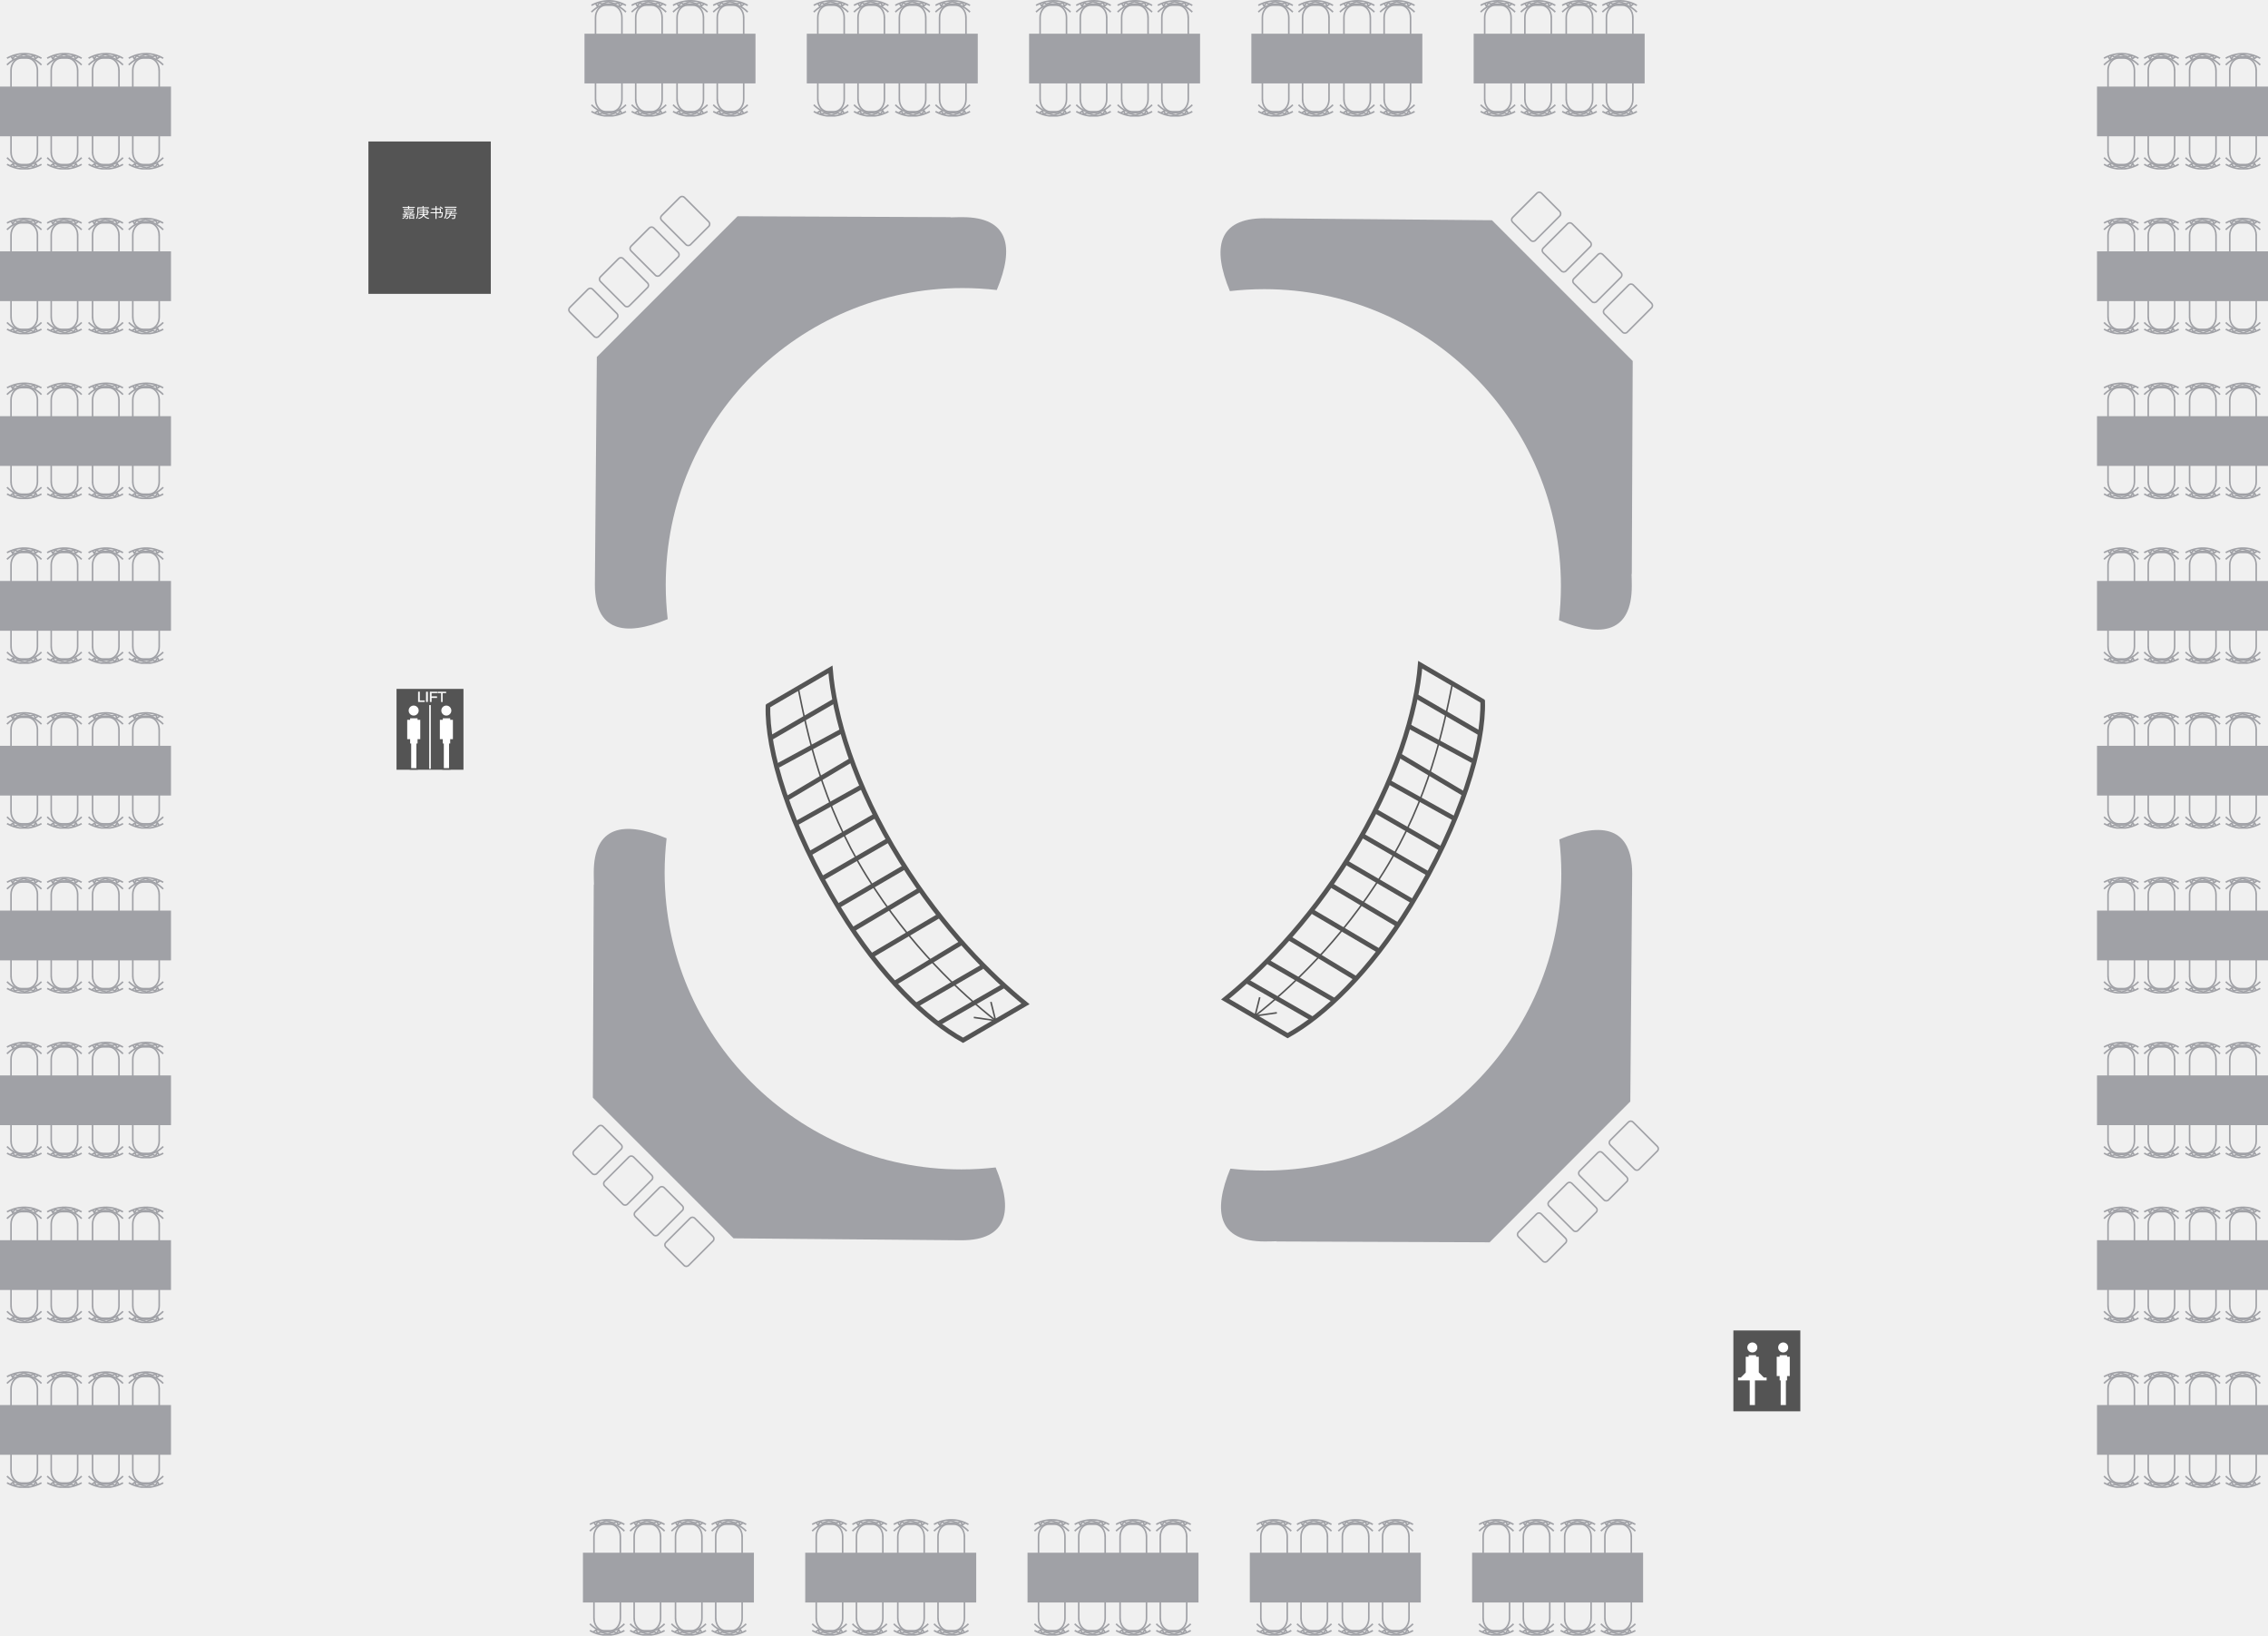
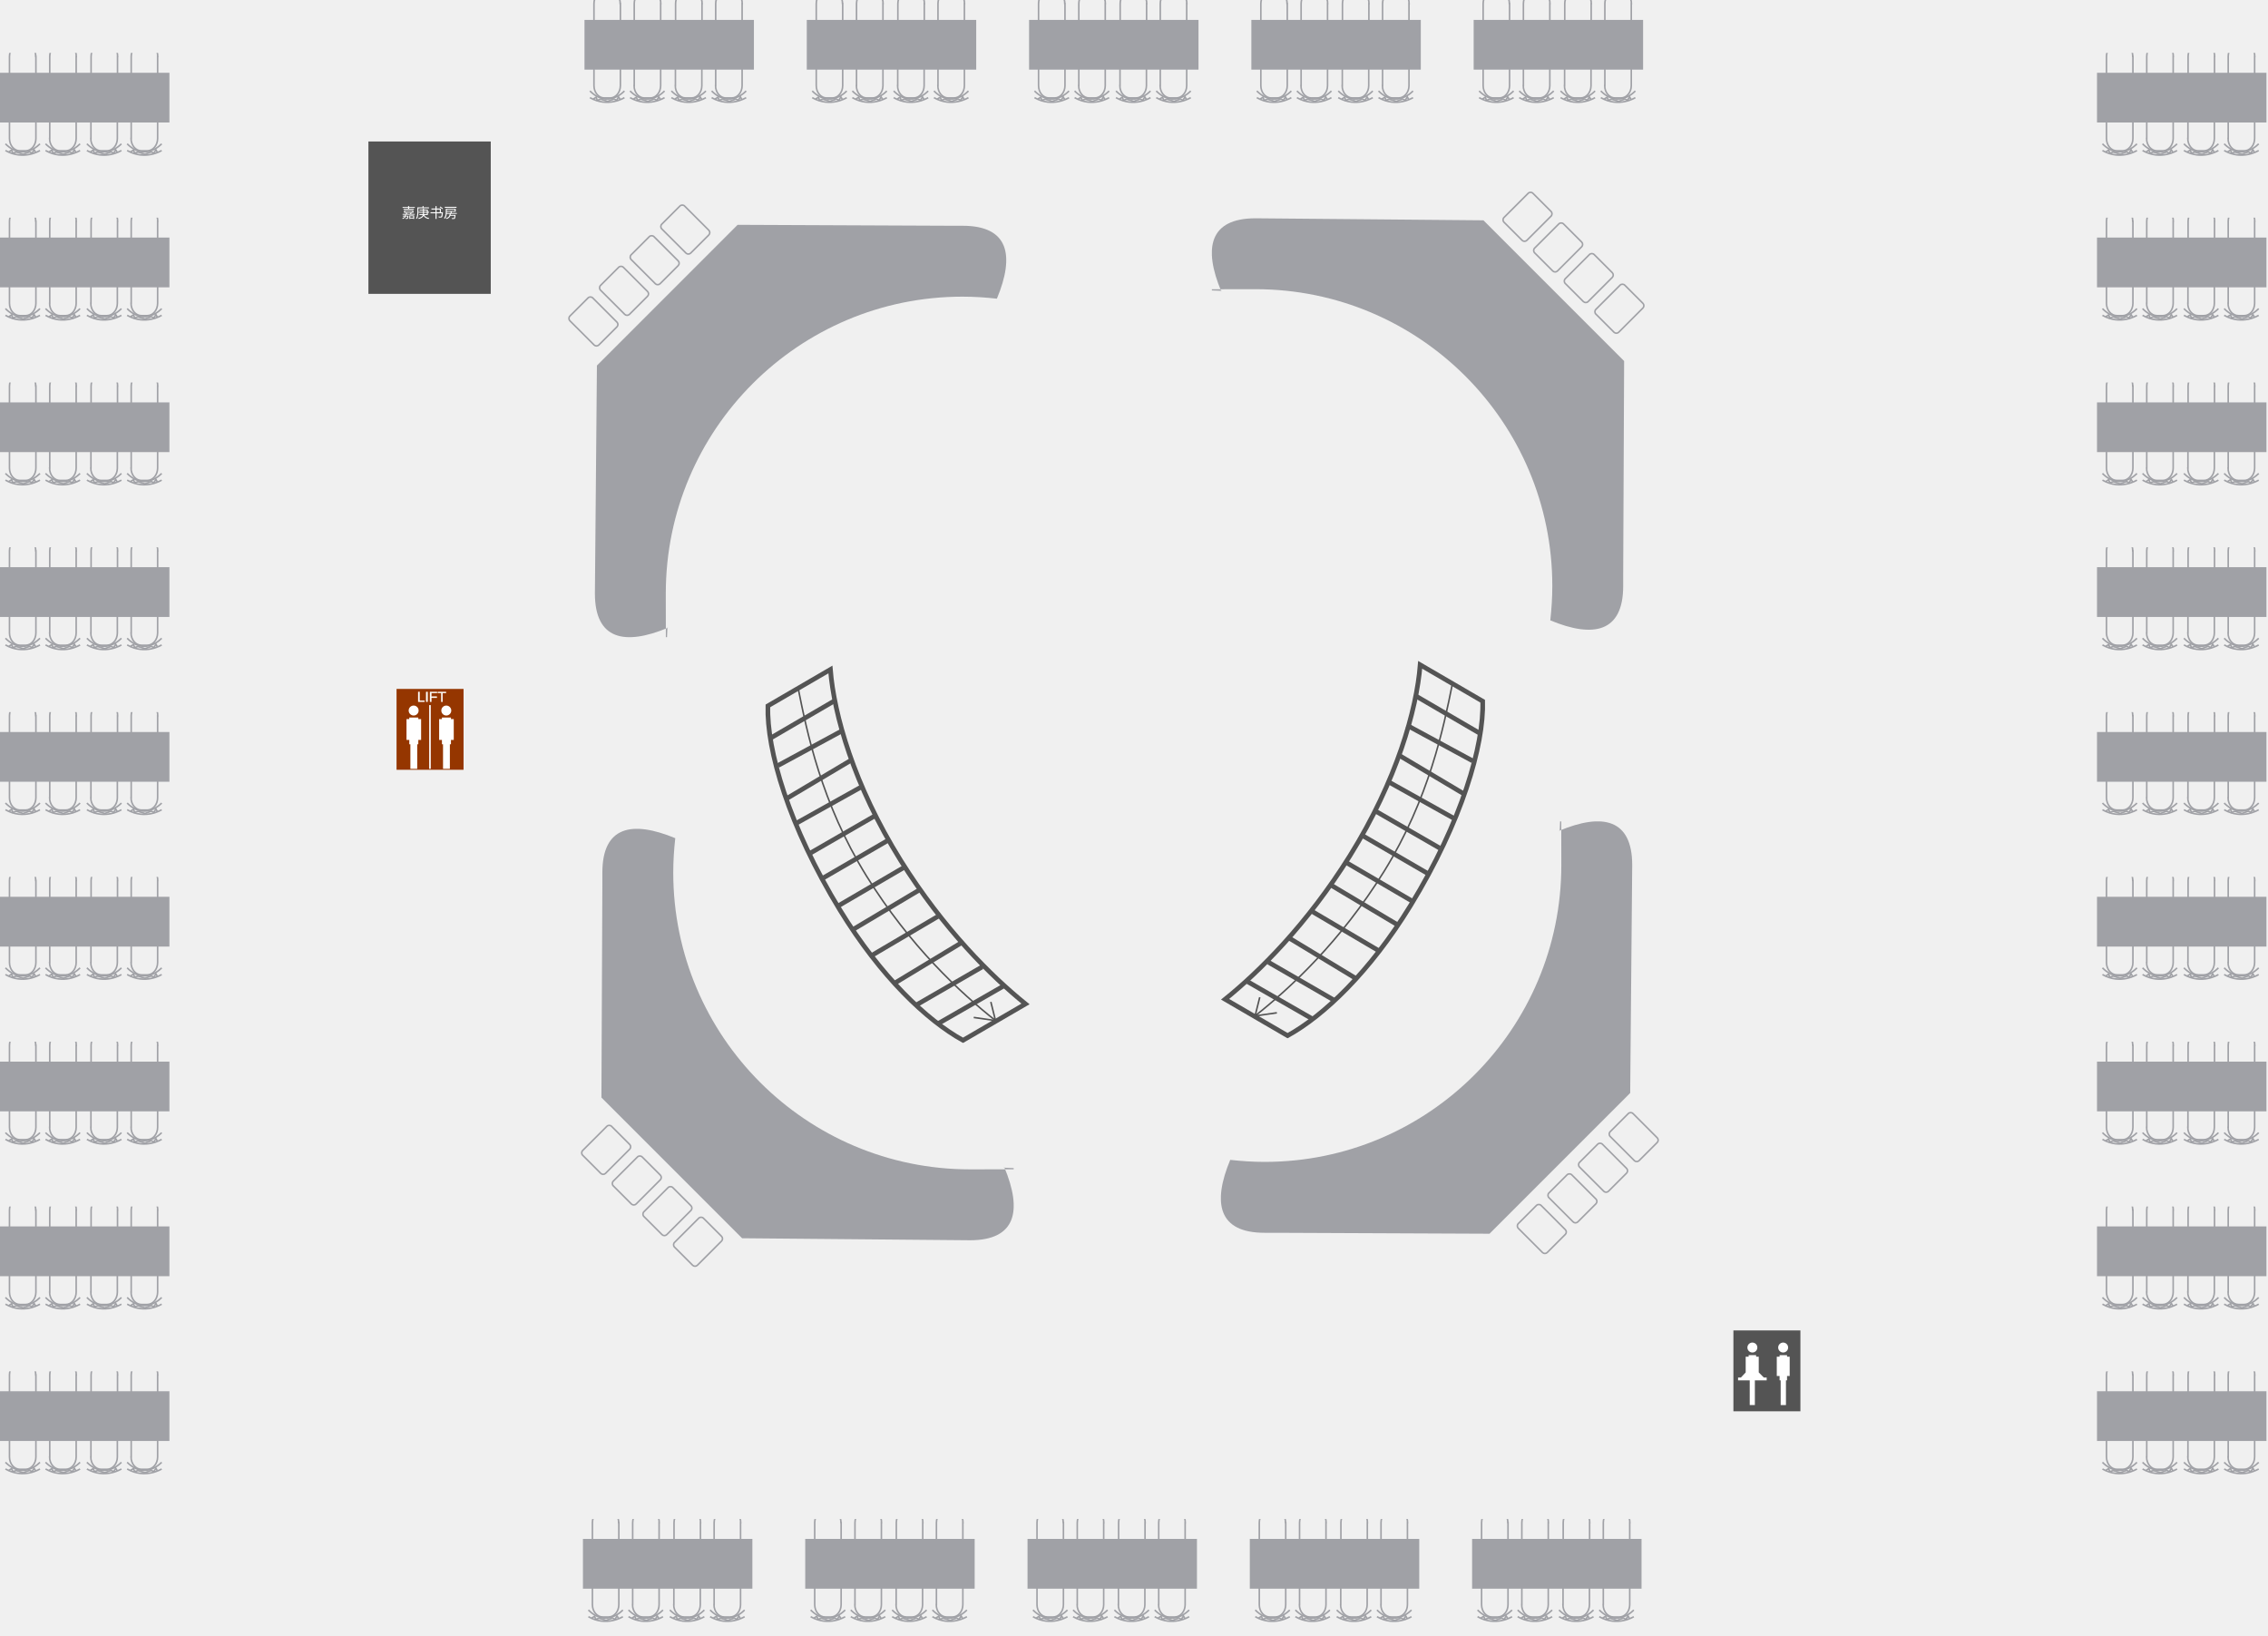
- <svg xmlns="http://www.w3.org/2000/svg" xmlns:xlink="http://www.w3.org/1999/xlink" id="_图层_1" data-name="图层 1" viewBox="0 0 1459 1052">
+ <svg xmlns="http://www.w3.org/2000/svg" xmlns:xlink="http://www.w3.org/1999/xlink" id="_图层_1" data-name=" 图层 1" version="1.1" viewBox="0 0 1459 1052">
  <defs>
    <style>
      .cls-1 {
+         clip-path: url(#clippath-20);
+       }
+ 
+       .cls-2 {
+         clip-path: url(#clippath-11);
+       }
+ 
+       .cls-3 {
+         clip-path: url(#clippath-16);
+       }
+ 
+       .cls-4 {
        fill: #545454;
      }

-       .cls-1, .cls-2, .cls-3 {
+       .cls-4, .cls-5, .cls-6, .cls-7, .cls-8 {
        stroke-width: 0px;
      }

-       .cls-4 {
+       .cls-9 {
+         clip-path: url(#clippath-2);
+       }
+ 
+       .cls-10 {
+         clip-path: url(#clippath-13);
+       }
+ 
+       .cls-11, .cls-12, .cls-13, .cls-14, .cls-15, .cls-16 {
+         isolation: isolate;
+       }
+ 
+       .cls-17 {
        stroke: #a0a1a6;
      }

-       .cls-4, .cls-5, .cls-6, .cls-7, .cls-8, .cls-9 {
+       .cls-17, .cls-7, .cls-18, .cls-12, .cls-19, .cls-20, .cls-15 {
+         fill: none;
+       }
+ 
+       .cls-17, .cls-18, .cls-12, .cls-19, .cls-20, .cls-21, .cls-15 {
        stroke-miterlimit: 10;
      }

-       .cls-4, .cls-6, .cls-7, .cls-8 {
-         fill: none;
+       .cls-22 {
+         clip-path: url(#clippath-25);
      }

      .cls-5 {
+         fill: #a0a1a6;
+       }
+ 
+       .cls-23 {
+         clip-path: url(#clippath-15);
+       }
+ 
+       .cls-6 {
+         fill: #953600;
+       }
+ 
+       .cls-24 {
+         clip-path: url(#clippath-6);
+       }
+ 
+       .cls-25 {
+         clip-path: url(#clippath-26);
+       }
+ 
+       .cls-26 {
+         clip-path: url(#clippath-7);
+       }
+ 
+       .cls-27 {
+         clip-path: url(#clippath-21);
+       }
+ 
+       .cls-28 {
+         clip-path: url(#clippath-1);
+       }
+ 
+       .cls-29 {
+         clip-path: url(#clippath-4);
+       }
+ 
+       .cls-30 {
+         clip-path: url(#clippath-27);
+       }
+ 
+       .cls-18, .cls-12, .cls-15 {
+         stroke: #fff;
+       }
+ 
+       .cls-12, .cls-13, .cls-14, .cls-15 {
        font-family: ArialMT, Arial;
        font-size: 9.1px;
-         stroke-width: .25px;
-       }
- 
-       .cls-5, .cls-10, .cls-9, .cls-3 {
+       }
+ 
+       .cls-12, .cls-15 {
+         stroke-width: .2px;
+       }
+ 
+       .cls-31 {
+         clip-path: url(#clippath-12);
+       }
+ 
+       .cls-13, .cls-14, .cls-21, .cls-8, .cls-16 {
        fill: #fff;
      }

-       .cls-5, .cls-6 {
-         stroke: #fff;
-       }
- 
-       .cls-2 {
-         fill: #a0a1a6;
-       }
- 
-       .cls-10 {
+       .cls-13, .cls-15 {
+         letter-spacing: 0em;
+       }
+ 
+       .cls-19 {
+         stroke-width: 3px;
+       }
+ 
+       .cls-19, .cls-20, .cls-21 {
+         stroke: #545454;
+       }
+ 
+       .cls-32 {
+         clip-path: url(#clippath-24);
+       }
+ 
+       .cls-33 {
+         clip-path: url(#clippath-22);
+       }
+ 
+       .cls-34 {
+         clip-path: url(#clippath-9);
+       }
+ 
+       .cls-35 {
+         clip-path: url(#clippath);
+       }
+ 
+       .cls-36 {
+         clip-path: url(#clippath-19);
+       }
+ 
+       .cls-37 {
+         clip-path: url(#clippath-3);
+       }
+ 
+       .cls-38 {
+         clip-path: url(#clippath-8);
+       }
+ 
+       .cls-39 {
+         clip-path: url(#clippath-29);
+       }
+ 
+       .cls-40 {
+         clip-path: url(#clippath-18);
+       }
+ 
+       .cls-41 {
+         clip-path: url(#clippath-14);
+       }
+ 
+       .cls-42 {
+         clip-path: url(#clippath-17);
+       }
+ 
+       .cls-43 {
+         clip-path: url(#clippath-5);
+       }
+ 
+       .cls-16 {
        font-family: AdobeSongStd-Light-GBpc-EUC-H, 'Adobe Song Std';
        font-size: 9px;
        font-weight: 300;
      }

-       .cls-7 {
-         stroke-width: 3px;
-       }
- 
-       .cls-7, .cls-8, .cls-9 {
-         stroke: #545454;
-       }
- 
-       .cls-11 {
-         letter-spacing: -.02em;
+       .cls-44 {
+         clip-path: url(#clippath-10);
+       }
+ 
+       .cls-45 {
+         clip-path: url(#clippath-23);
+       }
+ 
+       .cls-46 {
+         clip-path: url(#clippath-28);
      }
    </style>
-     <symbol id="_新建符号" data-name="新建符号" viewBox="0 0 169.8 242.74">
+     <symbol id="_新建符号" data-name=" 新建符号" viewBox="0 0 169.8 242.7">
      <g>
        <g>
          <g>
-             <path class="cls-7" d="M168.26,216.81l-40.17,23.43c-2.27-28.94-14.98-74.31-45.23-122.84C55.24,73.09,24.48,42.82,2.63,25.15,16.02,17.34,29.41,9.53,42.8,1.72c23.17,12.81,52.92,40.87,79.07,83.67,33.07,54.14,47.28,103.32,46.4,131.41Z" />
-             <line class="cls-7" x1="124.87" y1="220.4" x2="166.37" y2="196.26" />
-             <line class="cls-7" x1="119.6" y1="201.32" x2="161.87" y2="178.4" />
-             <line class="cls-7" x1="114.19" y1="182.25" x2="155.87" y2="157.4" />
-             <line class="cls-7" x1="106.87" y1="165.4" x2="149.87" y2="141.4" />
-             <line class="cls-7" x1="98.87" y1="146.4" x2="140.69" y2="122.3" />
-             <line class="cls-7" x1="90.87" y1="130.4" x2="132.63" y2="106.25" />
-             <line class="cls-7" x1="79.87" y1="113.4" x2="123.15" y2="88.11" />
-             <line class="cls-7" x1="70.87" y1="98.4" x2="113.66" y2="72.98" />
-             <line class="cls-7" x1="58.87" y1="81.4" x2="101.45" y2="56.31" />
-             <line class="cls-7" x1="43.87" y1="64.4" x2="86.87" y2="38.4" />
-             <line class="cls-7" x1="30.46" y1="48.97" x2="72.87" y2="24.4" />
-             <line class="cls-7" x1="17.05" y1="36.47" x2="58.87" y2="12.4" />
-           </g>
-           <path class="cls-8" d="M148.87,228.4c-5.69-28.4-15.03-74.25-44-121C76.8,62.1,44.29,32.11,21.87,14.4l3,12" />
+             <path class="cls-19" d="M168.3,25.9L128.1,2.5c-2.3,28.9-15,74.3-45.2,122.8C55.2,169.6,24.5,199.9,2.6,217.6c13.4,7.8,26.8,15.6,40.2,23.4,23.2-12.8,52.9-40.9,79.1-83.7,33.1-54.1,47.3-103.3,46.4-131.4h0Z" />
+             <line class="cls-19" x1="124.9" y1="22.3" x2="166.4" y2="46.5" />
+             <line class="cls-19" x1="119.6" y1="41.4" x2="161.9" y2="64.3" />
+             <line class="cls-19" x1="114.2" y1="60.5" x2="155.9" y2="85.3" />
+             <line class="cls-19" x1="106.9" y1="77.3" x2="149.9" y2="101.3" />
+             <line class="cls-19" x1="98.9" y1="96.3" x2="140.7" y2="120.4" />
+             <line class="cls-19" x1="90.9" y1="112.3" x2="132.6" y2="136.5" />
+             <line class="cls-19" x1="79.9" y1="129.3" x2="123.2" y2="154.6" />
+             <line class="cls-19" x1="70.9" y1="144.3" x2="113.7" y2="169.8" />
+             <line class="cls-19" x1="58.9" y1="161.3" x2="101.5" y2="186.4" />
+             <line class="cls-19" x1="43.9" y1="178.3" x2="86.9" y2="204.3" />
+             <line class="cls-19" x1="30.5" y1="193.8" x2="72.9" y2="218.3" />
+             <line class="cls-19" x1="17.1" y1="206.3" x2="58.9" y2="230.3" />
+           </g>
+           <path class="cls-20" d="M148.9,14.3c-5.7,28.4-15,74.2-44,121-28.1,45.3-60.6,75.3-83,93l3-12" />
        </g>
-         <line class="cls-8" x1="35.87" y1="16.4" x2="21.87" y2="14.4" />
+         <line class="cls-20" x1="35.9" y1="226.3" x2="21.9" y2="228.3" />
      </g>
    </symbol>
-     <symbol id="_新建符号_1" data-name="新建符号 1" viewBox="0 0 278.41 281.85">
+     <symbol id="_新建符号_1" data-name=" 新建符号 1" viewBox="0 0 278.4 281.8">
      <g>
-         <path class="cls-2" d="M264.59,246.22l-.15-.3c.11,2.59.15,5.21.15,7.83,0,29.71-19.03,33.66-46.86,22.06.81-7.24,1.26-14.6,1.26-22.06,0-105.42-85.47-190.9-190.89-190.9-7.46,0-14.82.44-22.06,1.26C-5.56,36.29-1.61,17.26,28.1,17.26l146.55,1.26,90.53,90.53-.59,137.17Z" />
-         <path class="cls-4" d="M199.6,31.45l-11.7-11.7c-.83-.83-.83-2.17,0-2.99l15.63-15.63c.83-.83,2.17-.83,2.99,0l11.7,11.7c.83.83.83,2.17,0,2.99l-15.63,15.63c-.83.83-2.17.83-2.99,0Z" />
-         <path class="cls-4" d="M219.29,51.14l-11.7-11.7c-.83-.83-.83-2.17,0-2.99l15.63-15.63c.83-.83,2.17-.83,2.99,0l11.7,11.7c.83.83.83,2.17,0,2.99l-15.63,15.63c-.83.83-2.17.83-2.99,0Z" />
-         <path class="cls-4" d="M238.97,70.83l-11.7-11.7c-.83-.83-.83-2.17,0-2.99l15.63-15.63c.83-.83,2.17-.83,2.99,0l11.7,11.7c.83.83.83,2.17,0,2.99l-15.63,15.63c-.83.83-2.17.83-2.99,0Z" />
-         <path class="cls-4" d="M258.66,90.51l-11.7-11.7c-.83-.83-.83-2.17,0-2.99l15.63-15.63c.83-.83,2.17-.83,2.99,0l11.7,11.7c.83.83.83,2.17,0,2.99l-15.63,15.63c-.83.83-2.17.83-2.99,0Z" />
+         <path class="cls-5" d="M264.6,35.6v.3c0-2.6,0-5.2,0-7.8,0-29.7-19-33.7-46.9-22.1.8,7.2,1.3,14.6,1.3,22.1,0,105.4-85.5,190.9-190.9,190.9s-14.8-.4-22.1-1.3c-11.6,27.8-7.6,46.9,22.1,46.9l146.6-1.3,90.5-90.5-.6-137.2Z" />
+         <path class="cls-17" d="M199.6,250.4l-11.7,11.7c-.8.8-.8,2.2,0,3l15.6,15.6c.8.8,2.2.8,3,0l11.7-11.7c.8-.8.8-2.2,0-3l-15.6-15.6c-.8-.8-2.2-.8-3,0Z" />
+         <path class="cls-17" d="M219.3,230.7l-11.7,11.7c-.8.8-.8,2.2,0,3l15.6,15.6c.8.8,2.2.8,3,0l11.7-11.7c.8-.8.8-2.2,0-3l-15.6-15.6c-.8-.8-2.2-.8-3,0Z" />
+         <path class="cls-17" d="M239,211l-11.7,11.7c-.8.8-.8,2.2,0,3l15.6,15.6c.8.8,2.2.8,3,0l11.7-11.7c.8-.8.8-2.2,0-3l-15.6-15.6c-.8-.8-2.2-.8-3,0h0Z" />
+         <path class="cls-17" d="M258.7,191.3l-11.7,11.7c-.8.8-.8,2.2,0,3l15.6,15.6c.8.8,2.2.8,3,0l11.7-11.7c.8-.8.8-2.2,0-3l-15.6-15.6c-.8-.8-2.2-.8-3,0Z" />
      </g>
    </symbol>
-     <symbol id="_新建符号_2" data-name="新建符号 2" viewBox="0 0 110 75">
-       <use width="110" height="75.17" transform="" xlink:href="#_桌椅" />
+     <symbol id="_新建符号_2" data-name=" 新建符号 2" viewBox="0 0 110 75.2">
+       <use width="110" height="75.2" xlink:href="#_桌椅" />
    </symbol>
-     <symbol id="_桌椅" data-name="桌椅" viewBox="0 0 110 75.17">
+     <symbol id="_桌椅" data-name=" 桌椅" viewBox="0 0 110 75.2">
      <g>
        <g>
          <g>
-             <path class="cls-4" d="M24.08,11.2v11.47H7.09v-11.47c0-4.35,2.98-7.88,6.65-7.88h3.69c3.67,0,6.65,3.53,6.65,7.88Z" />
-             <path class="cls-4" d="M4.5,3.46s10.46-6.65,22.17,0" />
-             <path class="cls-4" d="M4.5,7.76s10.46-11.71,22.17,0" />
-             <polyline class="cls-4" points="7.25 2.39 8.24 4.05 9.47 1.79 11.22 2.62 15.21 1.08 19.71 2.47 21.94 1.81 22.64 3.83 24.46 2.56" />
-           </g>
-           <g>
-             <path class="cls-4" d="M49.95,11.2v11.47h-17v-11.47c0-4.35,2.98-7.88,6.65-7.88h3.69c3.67,0,6.65,3.53,6.65,7.88Z" />
-             <path class="cls-4" d="M30.36,3.46s10.46-6.65,22.17,0" />
-             <path class="cls-4" d="M30.36,7.76s10.46-11.71,22.17,0" />
-             <polyline class="cls-4" points="33.11 2.39 34.1 4.05 35.34 1.79 37.08 2.62 41.08 1.08 45.58 2.47 47.81 1.81 48.5 3.83 50.33 2.56" />
-           </g>
-           <g>
-             <path class="cls-4" d="M76.55,11.2v11.47h-17v-11.47c0-4.35,2.98-7.88,6.65-7.88h3.69c3.67,0,6.65,3.53,6.65,7.88Z" />
-             <path class="cls-4" d="M56.97,3.46s10.46-6.65,22.17,0" />
-             <path class="cls-4" d="M56.97,7.76s10.46-11.71,22.17,0" />
-             <polyline class="cls-4" points="59.72 2.39 60.71 4.05 61.94 1.79 63.69 2.62 67.68 1.08 72.18 2.47 74.41 1.81 75.11 3.83 76.93 2.56" />
-           </g>
-           <g>
-             <path class="cls-4" d="M102.41,11.2v11.47h-17v-11.47c0-4.35,2.98-7.88,6.65-7.88h3.69c3.67,0,6.65,3.53,6.65,7.88Z" />
-             <path class="cls-4" d="M82.83,3.46s10.46-6.65,22.17,0" />
-             <path class="cls-4" d="M82.83,7.76s10.46-11.71,22.17,0" />
-             <polyline class="cls-4" points="85.58 2.39 86.57 4.05 87.8 1.79 89.55 2.62 93.55 1.08 98.04 2.47 100.27 1.81 100.97 3.83 102.79 2.56" />
+             <path class="cls-17" d="M24.1,64v-11.5H7.1v11.5c0,4.3,3,7.9,6.6,7.9h3.7c3.7,0,6.6-3.5,6.6-7.9Z" />
+             <path class="cls-17" d="M4.5,71.7s10.5,6.7,22.2,0" />
+             <path class="cls-17" d="M4.5,67.4s10.5,11.7,22.2,0" />
+             <polyline class="cls-17" points="7.2 72.8 8.2 71.1 9.5 73.4 11.2 72.5 15.2 74.1 19.7 72.7 21.9 73.4 22.6 71.3 24.5 72.6" />
+           </g>
+           <g>
+             <path class="cls-17" d="M50,64v-11.5h-17v11.5c0,4.3,3,7.9,6.7,7.9h3.7c3.7,0,6.7-3.5,6.7-7.9h0Z" />
+             <path class="cls-17" d="M30.4,71.7s10.5,6.7,22.2,0" />
+             <path class="cls-17" d="M30.4,67.4s10.5,11.7,22.2,0" />
+             <polyline class="cls-17" points="33.1 72.8 34.1 71.1 35.3 73.4 37.1 72.5 41.1 74.1 45.6 72.7 47.8 73.4 48.5 71.3 50.3 72.6" />
+           </g>
+           <g>
+             <path class="cls-17" d="M76.6,64v-11.5h-17v11.5c0,4.3,3,7.9,6.7,7.9h3.7c3.7,0,6.7-3.5,6.7-7.9h0Z" />
+             <path class="cls-17" d="M57,71.7s10.5,6.7,22.2,0" />
+             <path class="cls-17" d="M57,67.4s10.5,11.7,22.2,0" />
+             <polyline class="cls-17" points="59.7 72.8 60.7 71.1 61.9 73.4 63.7 72.5 67.7 74.1 72.2 72.7 74.4 73.4 75.1 71.3 76.9 72.6" />
+           </g>
+           <g>
+             <path class="cls-17" d="M102.4,64v-11.5h-17v11.5c0,4.3,3,7.9,6.7,7.9h3.7c3.7,0,6.7-3.5,6.7-7.9h0Z" />
+             <path class="cls-17" d="M82.8,71.7s10.5,6.7,22.2,0" />
+             <path class="cls-17" d="M82.8,67.4s10.5,11.7,22.2,0" />
+             <polyline class="cls-17" points="85.6 72.8 86.6 71.1 87.8 73.4 89.6 72.5 93.6 74.1 98 72.7 100.3 73.4 101 71.3 102.8 72.6" />
          </g>
        </g>
        <g>
          <g>
-             <path class="cls-4" d="M85.42,63.97v-11.47s17,0,17,0v11.47c0,4.35-2.98,7.88-6.65,7.88h-3.69c-3.67,0-6.65-3.53-6.65-7.88Z" />
-             <path class="cls-4" d="M105,71.71s-10.46,6.65-22.17,0" />
-             <path class="cls-4" d="M105,67.41s-10.46,11.71-22.17,0" />
-             <polyline class="cls-4" points="102.25 72.78 101.26 71.12 100.03 73.38 98.28 72.55 94.29 74.09 89.79 72.7 87.56 73.35 86.86 71.34 85.04 72.61" />
-           </g>
-           <g>
-             <path class="cls-4" d="M59.55,63.97v-11.47s17,0,17,0v11.47c0,4.35-2.98,7.88-6.65,7.88h-3.69c-3.67,0-6.65-3.53-6.65-7.88Z" />
-             <path class="cls-4" d="M79.14,71.71s-10.46,6.65-22.17,0" />
-             <path class="cls-4" d="M79.14,67.41s-10.46,11.71-22.17,0" />
-             <polyline class="cls-4" points="76.39 72.78 75.4 71.12 74.16 73.38 72.42 72.55 68.42 74.09 63.92 72.7 61.69 73.35 61 71.34 59.17 72.61" />
-           </g>
-           <g>
-             <path class="cls-4" d="M32.95,63.97v-11.47s17,0,17,0v11.47c0,4.35-2.98,7.88-6.65,7.88h-3.69c-3.67,0-6.65-3.53-6.65-7.88Z" />
-             <path class="cls-4" d="M52.53,71.71s-10.46,6.65-22.17,0" />
-             <path class="cls-4" d="M52.53,67.41s-10.46,11.71-22.17,0" />
-             <polyline class="cls-4" points="49.78 72.78 48.79 71.12 47.56 73.38 45.81 72.55 41.82 74.09 37.32 72.7 35.09 73.35 34.39 71.34 32.57 72.61" />
-           </g>
-           <g>
-             <path class="cls-4" d="M7.09,63.97v-11.47s17,0,17,0v11.47c0,4.35-2.98,7.88-6.65,7.88h-3.69c-3.67,0-6.65-3.53-6.65-7.88Z" />
-             <path class="cls-4" d="M26.67,71.71s-10.46,6.65-22.17,0" />
-             <path class="cls-4" d="M26.67,67.41s-10.46,11.71-22.17,0" />
-             <polyline class="cls-4" points="23.92 72.78 22.93 71.12 21.7 73.38 19.95 72.55 15.95 74.09 11.46 72.7 9.23 73.35 8.53 71.34 6.71 72.61" />
+             <path class="cls-17" d="M85.4,11.2v11.5h17v-11.5c0-4.3-3-7.9-6.7-7.9h-3.7c-3.7,0-6.7,3.5-6.7,7.9h0Z" />
+             <path class="cls-17" d="M105,3.5s-10.5-6.7-22.2,0" />
+             <path class="cls-17" d="M105,7.8s-10.5-11.7-22.2,0" />
+             <polyline class="cls-17" points="102.2 2.4 101.3 4 100 1.8 98.3 2.6 94.3 1.1 89.8 2.5 87.6 1.8 86.9 3.8 85 2.6" />
+           </g>
+           <g>
+             <path class="cls-17" d="M59.5,11.2v11.5h17v-11.5c0-4.3-3-7.9-6.7-7.9h-3.7c-3.7,0-6.7,3.5-6.7,7.9h0Z" />
+             <path class="cls-17" d="M79.1,3.5s-10.5-6.7-22.2,0" />
+             <path class="cls-17" d="M79.1,7.8s-10.5-11.7-22.2,0" />
+             <polyline class="cls-17" points="76.4 2.4 75.4 4 74.2 1.8 72.4 2.6 68.4 1.1 63.9 2.5 61.7 1.8 61 3.8 59.2 2.6" />
+           </g>
+           <g>
+             <path class="cls-17" d="M33,11.2v11.5h17v-11.5c0-4.3-3-7.9-6.7-7.9h-3.7c-3.7,0-6.7,3.5-6.7,7.9h0Z" />
+             <path class="cls-17" d="M52.5,3.5s-10.5-6.7-22.2,0" />
+             <path class="cls-17" d="M52.5,7.8s-10.5-11.7-22.2,0" />
+             <polyline class="cls-17" points="49.8 2.4 48.8 4 47.6 1.8 45.8 2.6 41.8 1.1 37.3 2.5 35.1 1.8 34.4 3.8 32.6 2.6" />
+           </g>
+           <g>
+             <path class="cls-17" d="M7.1,11.2v11.5h17v-11.5c0-4.3-3-7.9-6.6-7.9h-3.7c-3.7,0-6.7,3.5-6.7,7.9h0Z" />
+             <path class="cls-17" d="M26.7,3.5s-10.5-6.7-22.2,0" />
+             <path class="cls-17" d="M26.7,7.8s-10.5-11.7-22.2,0" />
+             <polyline class="cls-17" points="23.9 2.4 22.9 4 21.7 1.8 20 2.6 15.9 1.1 11.5 2.5 9.2 1.8 8.5 3.8 6.7 2.6" />
          </g>
        </g>
-         <rect class="cls-2" y="21.67" width="110" height="32" />
+         <rect class="cls-5" y="21.5" width="110" height="32" />
      </g>
    </symbol>
+     <clipPath id="clippath">
+       <rect class="cls-7" x="785.5" y="425" width="169.8" height="242.7" />
+     </clipPath>
+     <clipPath id="clippath-1">
+       <rect class="cls-7" x="492.5" y="428" width="169.8" height="242.7" />
+     </clipPath>
+     <clipPath id="clippath-2">
+       <rect class="cls-7" y="34" width="110" height="75" />
+     </clipPath>
+     <clipPath id="clippath-3">
+       <rect class="cls-7" y="140" width="110" height="75" />
+     </clipPath>
+     <clipPath id="clippath-4">
+       <rect class="cls-7" y="246" width="110" height="75" />
+     </clipPath>
+     <clipPath id="clippath-5">
+       <rect class="cls-7" y="352" width="110" height="75" />
+     </clipPath>
+     <clipPath id="clippath-6">
+       <rect class="cls-7" y="458" width="110" height="75" />
+     </clipPath>
+     <clipPath id="clippath-7">
+       <rect class="cls-7" y="564" width="110" height="75" />
+     </clipPath>
+     <clipPath id="clippath-8">
+       <rect class="cls-7" y="670" width="110" height="75" />
+     </clipPath>
+     <clipPath id="clippath-9">
+       <rect class="cls-7" y="776" width="110" height="75" />
+     </clipPath>
+     <clipPath id="clippath-10">
+       <rect class="cls-7" y="882" width="110" height="75" />
+     </clipPath>
+     <clipPath id="clippath-11">
+       <rect class="cls-7" x="1349" y="34" width="110" height="75" />
+     </clipPath>
+     <clipPath id="clippath-12">
+       <rect class="cls-7" x="376" width="110" height="75" />
+     </clipPath>
+     <clipPath id="clippath-13">
+       <rect class="cls-7" x="519" width="110" height="75" />
+     </clipPath>
+     <clipPath id="clippath-14">
+       <rect class="cls-7" x="662" width="110" height="75" />
+     </clipPath>
+     <clipPath id="clippath-15">
+       <rect class="cls-7" x="805" width="110" height="75" />
+     </clipPath>
+     <clipPath id="clippath-16">
+       <rect class="cls-7" x="948" width="110" height="75" />
+     </clipPath>
+     <clipPath id="clippath-17">
+       <rect class="cls-7" x="375" y="977" width="110" height="75" />
+     </clipPath>
+     <clipPath id="clippath-18">
+       <rect class="cls-7" x="518" y="977" width="110" height="75" />
+     </clipPath>
+     <clipPath id="clippath-19">
+       <rect class="cls-7" x="661" y="977" width="110" height="75" />
+     </clipPath>
+     <clipPath id="clippath-20">
+       <rect class="cls-7" x="804" y="977" width="110" height="75" />
+     </clipPath>
+     <clipPath id="clippath-21">
+       <rect class="cls-7" x="947" y="977" width="110" height="75" />
+     </clipPath>
+     <clipPath id="clippath-22">
+       <rect class="cls-7" x="1349" y="140" width="110" height="75" />
+     </clipPath>
+     <clipPath id="clippath-23">
+       <rect class="cls-7" x="1349" y="246" width="110" height="75" />
+     </clipPath>
+     <clipPath id="clippath-24">
+       <rect class="cls-7" x="1349" y="352" width="110" height="75" />
+     </clipPath>
+     <clipPath id="clippath-25">
+       <rect class="cls-7" x="1349" y="458" width="110" height="75" />
+     </clipPath>
+     <clipPath id="clippath-26">
+       <rect class="cls-7" x="1349" y="564" width="110" height="75" />
+     </clipPath>
+     <clipPath id="clippath-27">
+       <rect class="cls-7" x="1349" y="670" width="110" height="75" />
+     </clipPath>
+     <clipPath id="clippath-28">
+       <rect class="cls-7" x="1349" y="776" width="110" height="75" />
+     </clipPath>
+     <clipPath id="clippath-29">
+       <rect class="cls-7" x="1349" y="882" width="110" height="75" />
+     </clipPath>
  </defs>
-   <use width="169.8" height="242.74" transform="translate(785.52 667.79) scale(1 -1)" xlink:href="#_新建符号" />
-   <use width="169.8" height="242.74" transform="translate(662.32 670.79) rotate(-180)" xlink:href="#_新建符号" />
-   <use width="278.41" height="281.85" transform="translate(785.14 123.13)" xlink:href="#_新建符号_1" />
-   <use width="278.41" height="281.85" transform="translate(646.55 814.98) rotate(-180)" xlink:href="#_新建符号_1" />
-   <use width="278.41" height="281.85" transform="translate(1067.23 533.8) rotate(89.98)" xlink:href="#_新建符号_1" />
-   <use width="278.41" height="281.85" transform="translate(365.42 404.26) rotate(-90)" xlink:href="#_新建符号_1" />
-   <use width="110" height="75" transform="translate(0 34)" xlink:href="#_新建符号_2" />
-   <use width="110" height="75" transform="translate(0 140)" xlink:href="#_新建符号_2" />
-   <use width="110" height="75" transform="translate(0 246)" xlink:href="#_新建符号_2" />
-   <use width="110" height="75" transform="translate(0 352)" xlink:href="#_新建符号_2" />
-   <use width="110" height="75" transform="translate(0 458)" xlink:href="#_新建符号_2" />
-   <use width="110" height="75" transform="translate(0 564)" xlink:href="#_新建符号_2" />
-   <use width="110" height="75" transform="translate(0 670)" xlink:href="#_新建符号_2" />
-   <use width="110" height="75" transform="translate(0 776)" xlink:href="#_新建符号_2" />
-   <use width="110" height="75" transform="translate(0 882)" xlink:href="#_新建符号_2" />
-   <use width="110" height="75" transform="translate(1349 34)" xlink:href="#_新建符号_2" />
-   <use width="110" height="75" transform="translate(376)" xlink:href="#_新建符号_2" />
-   <use width="110" height="75" transform="translate(519)" xlink:href="#_新建符号_2" />
-   <use width="110" height="75" transform="translate(662)" xlink:href="#_新建符号_2" />
-   <use width="110" height="75" transform="translate(805)" xlink:href="#_新建符号_2" />
-   <use width="110" height="75" transform="translate(948)" xlink:href="#_新建符号_2" />
-   <use width="110" height="75" transform="translate(375 977)" xlink:href="#_新建符号_2" />
-   <use width="110" height="75" transform="translate(518 977)" xlink:href="#_新建符号_2" />
-   <use width="110" height="75" transform="translate(661 977)" xlink:href="#_新建符号_2" />
-   <use width="110" height="75" transform="translate(804 977)" xlink:href="#_新建符号_2" />
-   <use width="110" height="75" transform="translate(947 977)" xlink:href="#_新建符号_2" />
-   <use width="110" height="75" transform="translate(1349 140)" xlink:href="#_新建符号_2" />
-   <use width="110" height="75" transform="translate(1349 246)" xlink:href="#_新建符号_2" />
-   <use width="110" height="75" transform="translate(1349 352)" xlink:href="#_新建符号_2" />
-   <use width="110" height="75" transform="translate(1349 458)" xlink:href="#_新建符号_2" />
-   <use width="110" height="75" transform="translate(1349 564)" xlink:href="#_新建符号_2" />
-   <use width="110" height="75" transform="translate(1349 670)" xlink:href="#_新建符号_2" />
-   <use width="110" height="75" transform="translate(1349 776)" xlink:href="#_新建符号_2" />
-   <use width="110" height="75" transform="translate(1349 882)" xlink:href="#_新建符号_2" />
+   <g class="cls-35">
+     <use width="169.8" height="242.7" transform="translate(785.5 425.1)" xlink:href="#_新建符号" />
+   </g>
+   <g class="cls-28">
+     <use width="169.8" height="242.7" transform="translate(662.3 428.1) rotate(-180) scale(1 -1)" xlink:href="#_新建符号" />
+   </g>
+   <use width="278.4" height="281.8" transform="translate(779.6 405) scale(1 -1)" xlink:href="#_新建符号_1" />
+   <use width="278.4" height="281.8" transform="translate(652.1 533.1) rotate(-180) scale(1 -1)" xlink:href="#_新建符号_1" />
+   <use width="278.4" height="281.8" transform="translate(785.4 528.3) rotate(90) scale(1 -1)" xlink:href="#_新建符号_1" />
+   <use width="278.4" height="281.8" transform="translate(647.3 409.8) rotate(-90) scale(1 -1)" xlink:href="#_新建符号_1" />
+   <g class="cls-9">
+     <use width="110" height="75.2" transform="translate(-1 100.3) scale(1 -1)" xlink:href="#_新建符号_2" />
+   </g>
+   <g class="cls-37">
+     <use width="110" height="75.2" transform="translate(-1 206.3) scale(1 -1)" xlink:href="#_新建符号_2" />
+   </g>
+   <g class="cls-29">
+     <use width="110" height="75.2" transform="translate(-1 312.3) scale(1 -1)" xlink:href="#_新建符号_2" />
+   </g>
+   <g class="cls-43">
+     <use width="110" height="75.2" transform="translate(-1 418.3) scale(1 -1)" xlink:href="#_新建符号_2" />
+   </g>
+   <g class="cls-24">
+     <use width="110" height="75.2" transform="translate(-1 524.3) scale(1 -1)" xlink:href="#_新建符号_2" />
+   </g>
+   <g class="cls-26">
+     <use width="110" height="75.2" transform="translate(-1 630.3) scale(1 -1)" xlink:href="#_新建符号_2" />
+   </g>
+   <g class="cls-38">
+     <use width="110" height="75.2" transform="translate(-1 736.3) scale(1 -1)" xlink:href="#_新建符号_2" />
+   </g>
+   <g class="cls-34">
+     <use width="110" height="75.2" transform="translate(-1 842.3) scale(1 -1)" xlink:href="#_新建符号_2" />
+   </g>
+   <g class="cls-44">
+     <use width="110" height="75.2" transform="translate(-1 948.3) scale(1 -1)" xlink:href="#_新建符号_2" />
+   </g>
+   <g class="cls-2">
+     <use width="110" height="75.2" transform="translate(1348 100.3) scale(1 -1)" xlink:href="#_新建符号_2" />
+   </g>
+   <g class="cls-31">
+     <use width="110" height="75.2" transform="translate(375 66.3) scale(1 -1)" xlink:href="#_新建符号_2" />
+   </g>
+   <g class="cls-10">
+     <use width="110" height="75.2" transform="translate(518 66.3) scale(1 -1)" xlink:href="#_新建符号_2" />
+   </g>
+   <g class="cls-41">
+     <use width="110" height="75.2" transform="translate(661 66.3) scale(1 -1)" xlink:href="#_新建符号_2" />
+   </g>
+   <g class="cls-23">
+     <use width="110" height="75.2" transform="translate(804 66.3) scale(1 -1)" xlink:href="#_新建符号_2" />
+   </g>
+   <g class="cls-3">
+     <use width="110" height="75.2" transform="translate(947 66.3) scale(1 -1)" xlink:href="#_新建符号_2" />
+   </g>
+   <g class="cls-42">
+     <use width="110" height="75.2" transform="translate(374 1043.3) scale(1 -1)" xlink:href="#_新建符号_2" />
+   </g>
+   <g class="cls-40">
+     <use width="110" height="75.2" transform="translate(517 1043.3) scale(1 -1)" xlink:href="#_新建符号_2" />
+   </g>
+   <g class="cls-36">
+     <use width="110" height="75.2" transform="translate(660 1043.3) scale(1 -1)" xlink:href="#_新建符号_2" />
+   </g>
+   <g class="cls-1">
+     <use width="110" height="75.2" transform="translate(803 1043.3) scale(1 -1)" xlink:href="#_新建符号_2" />
+   </g>
+   <g class="cls-27">
+     <use width="110" height="75.2" transform="translate(946 1043.3) scale(1 -1)" xlink:href="#_新建符号_2" />
+   </g>
+   <g class="cls-33">
+     <use width="110" height="75.2" transform="translate(1348 206.3) scale(1 -1)" xlink:href="#_新建符号_2" />
+   </g>
+   <g class="cls-45">
+     <use width="110" height="75.2" transform="translate(1348 312.3) scale(1 -1)" xlink:href="#_新建符号_2" />
+   </g>
+   <g class="cls-32">
+     <use width="110" height="75.2" transform="translate(1348 418.3) scale(1 -1)" xlink:href="#_新建符号_2" />
+   </g>
+   <g class="cls-22">
+     <use width="110" height="75.2" transform="translate(1348 524.3) scale(1 -1)" xlink:href="#_新建符号_2" />
+   </g>
+   <g class="cls-25">
+     <use width="110" height="75.2" transform="translate(1348 630.3) scale(1 -1)" xlink:href="#_新建符号_2" />
+   </g>
+   <g class="cls-30">
+     <use width="110" height="75.2" transform="translate(1348 736.3) scale(1 -1)" xlink:href="#_新建符号_2" />
+   </g>
+   <g class="cls-46">
+     <use width="110" height="75.2" transform="translate(1348 842.3) scale(1 -1)" xlink:href="#_新建符号_2" />
+   </g>
+   <g class="cls-39">
+     <use width="110" height="75.2" transform="translate(1348 948.3) scale(1 -1)" xlink:href="#_新建符号_2" />
+   </g>
  <g>
-     <rect class="cls-1" x="237" y="91" width="78.74" height="98" />
-     <text class="cls-10" transform="translate(258.39 140.07)">
-       <tspan x="0" y="0">嘉庚书房</tspan>
+     <rect class="cls-4" x="237" y="91" width="78.7" height="98" />
+     <g class="cls-11">
+       <text class="cls-16" transform="translate(258.4 140.1)">
+         <tspan x="0" y="0">嘉庚书房</tspan>
+       </text>
+     </g>
+   </g>
+   <g>
+     <rect class="cls-4" x="1115.1" y="855.7" width="43.1" height="52" />
+     <circle class="cls-8" cx="1147.1" cy="866.7" r="3.2" />
+     <polygon class="cls-21" points="1151.8 872.1 1151.8 885.5 1150.1 885.5 1150.1 888.3 1149.4 888.3 1149.4 904.2 1145 904.2 1145 888.3 1144.3 888.3 1144.3 885.5 1142.5 885.5 1142.5 872.1 1144.3 872.1 1144.3 871.1 1150.1 871.1 1150.1 872.1 1151.8 872.1" />
+     <circle class="cls-8" cx="1127.3" cy="866.7" r="3.2" />
+     <polygon class="cls-21" points="1137 885.5 1137 888.3 1129.4 888.3 1129.4 904.2 1125.1 904.2 1125.1 888.3 1117.6 888.3 1117.6 885.5 1119.7 885.5 1122.5 882.5 1122.5 872.1 1124.4 872.1 1124.4 871.1 1130.2 871.1 1130.2 872.1 1131.9 872.1 1131.9 882.5 1134.9 885.5 1137 885.5" />
+   </g>
+   <rect class="cls-6" x="255.1" y="443.1" width="43.1" height="52" />
+   <circle class="cls-8" cx="287.1" cy="457" r="3.2" />
+   <polygon class="cls-8" points="291.9 462.5 291.9 475.9 290.1 475.9 290.1 478.7 289.4 478.7 289.4 494.5 285 494.5 285 478.7 284.3 478.7 284.3 475.9 282.5 475.9 282.5 462.5 284.3 462.5 284.3 461.5 290.1 461.5 290.1 462.5 291.9 462.5" />
+   <circle class="cls-8" cx="266.1" cy="457" r="3.2" />
+   <polygon class="cls-8" points="270.9 462.5 270.9 475.9 269.1 475.9 269.1 478.7 268.4 478.7 268.4 494.5 264 494.5 264 478.7 263.3 478.7 263.3 475.9 261.5 475.9 261.5 462.5 263.3 462.5 263.3 461.5 269.1 461.5 269.1 462.5 270.9 462.5" />
+   <line class="cls-18" x1="276.6" y1="453.5" x2="276.6" y2="494.5" />
+   <g class="cls-11">
+     <text class="cls-14" transform="translate(268.3 451.3)">
+       <tspan x="0" y="0">LIF</tspan>
    </text>
-   </g>
-   <g>
-     <rect class="cls-1" x="1115.08" y="855.72" width="43.07" height="52" />
-     <circle class="cls-3" cx="1147.12" cy="866.66" r="3.22" />
-     <polygon class="cls-9" points="1151.85 872.12 1151.85 885.54 1150.11 885.54 1150.11 888.35 1149.37 888.35 1149.37 904.18 1145.01 904.18 1145.01 888.35 1144.34 888.35 1144.34 885.54 1142.46 885.54 1142.46 872.12 1144.34 872.12 1144.34 871.12 1150.11 871.12 1150.11 872.12 1151.85 872.12" />
-     <circle class="cls-3" cx="1127.27" cy="866.66" r="3.22" />
-     <polygon class="cls-9" points="1136.96 885.47 1136.96 888.35 1129.45 888.35 1129.45 904.18 1125.09 904.18 1125.09 888.35 1117.58 888.35 1117.58 885.47 1119.68 885.47 1122.54 882.55 1122.54 872.12 1124.42 872.12 1124.42 871.12 1130.18 871.12 1130.18 872.12 1131.93 872.12 1131.93 882.48 1134.86 885.47 1136.96 885.47" />
-   </g>
-   <g>
-     <rect class="cls-1" x="255.08" y="443.08" width="43.07" height="52" />
-     <circle class="cls-3" cx="287.12" cy="457.02" r="3.22" />
-     <polygon class="cls-9" points="291.85 462.48 291.85 475.9 290.11 475.9 290.11 478.71 289.37 478.71 289.37 494.54 285.01 494.54 285.01 478.71 284.34 478.71 284.34 475.9 282.46 475.9 282.46 462.48 284.34 462.48 284.34 461.48 290.11 461.48 290.11 462.48 291.85 462.48" />
-     <circle class="cls-3" cx="266.12" cy="457.02" r="3.22" />
-     <polygon class="cls-9" points="270.85 462.48 270.85 475.9 269.11 475.9 269.11 478.71 268.37 478.71 268.37 494.54 264.01 494.54 264.01 478.71 263.34 478.71 263.34 475.9 261.46 475.9 261.46 462.48 263.34 462.48 263.34 461.48 269.11 461.48 269.11 462.48 270.85 462.48" />
-     <line class="cls-6" x1="276.62" y1="453.49" x2="276.62" y2="494.49" />
-     <text class="cls-5" transform="translate(268.33 451.3)">
+     <text class="cls-12" transform="translate(268.3 451.3)">
      <tspan x="0" y="0">LIF</tspan>
-       <tspan class="cls-11" x="13.15" y="0">T</tspan>
    </text>
+     <text class="cls-13" transform="translate(281.5 451.3)">
+       <tspan x="0" y="0">T</tspan>
+     </text>
+     <text class="cls-15" transform="translate(281.5 451.3)">
+       <tspan x="0" y="0">T</tspan>
+     </text>
  </g>
</svg>
